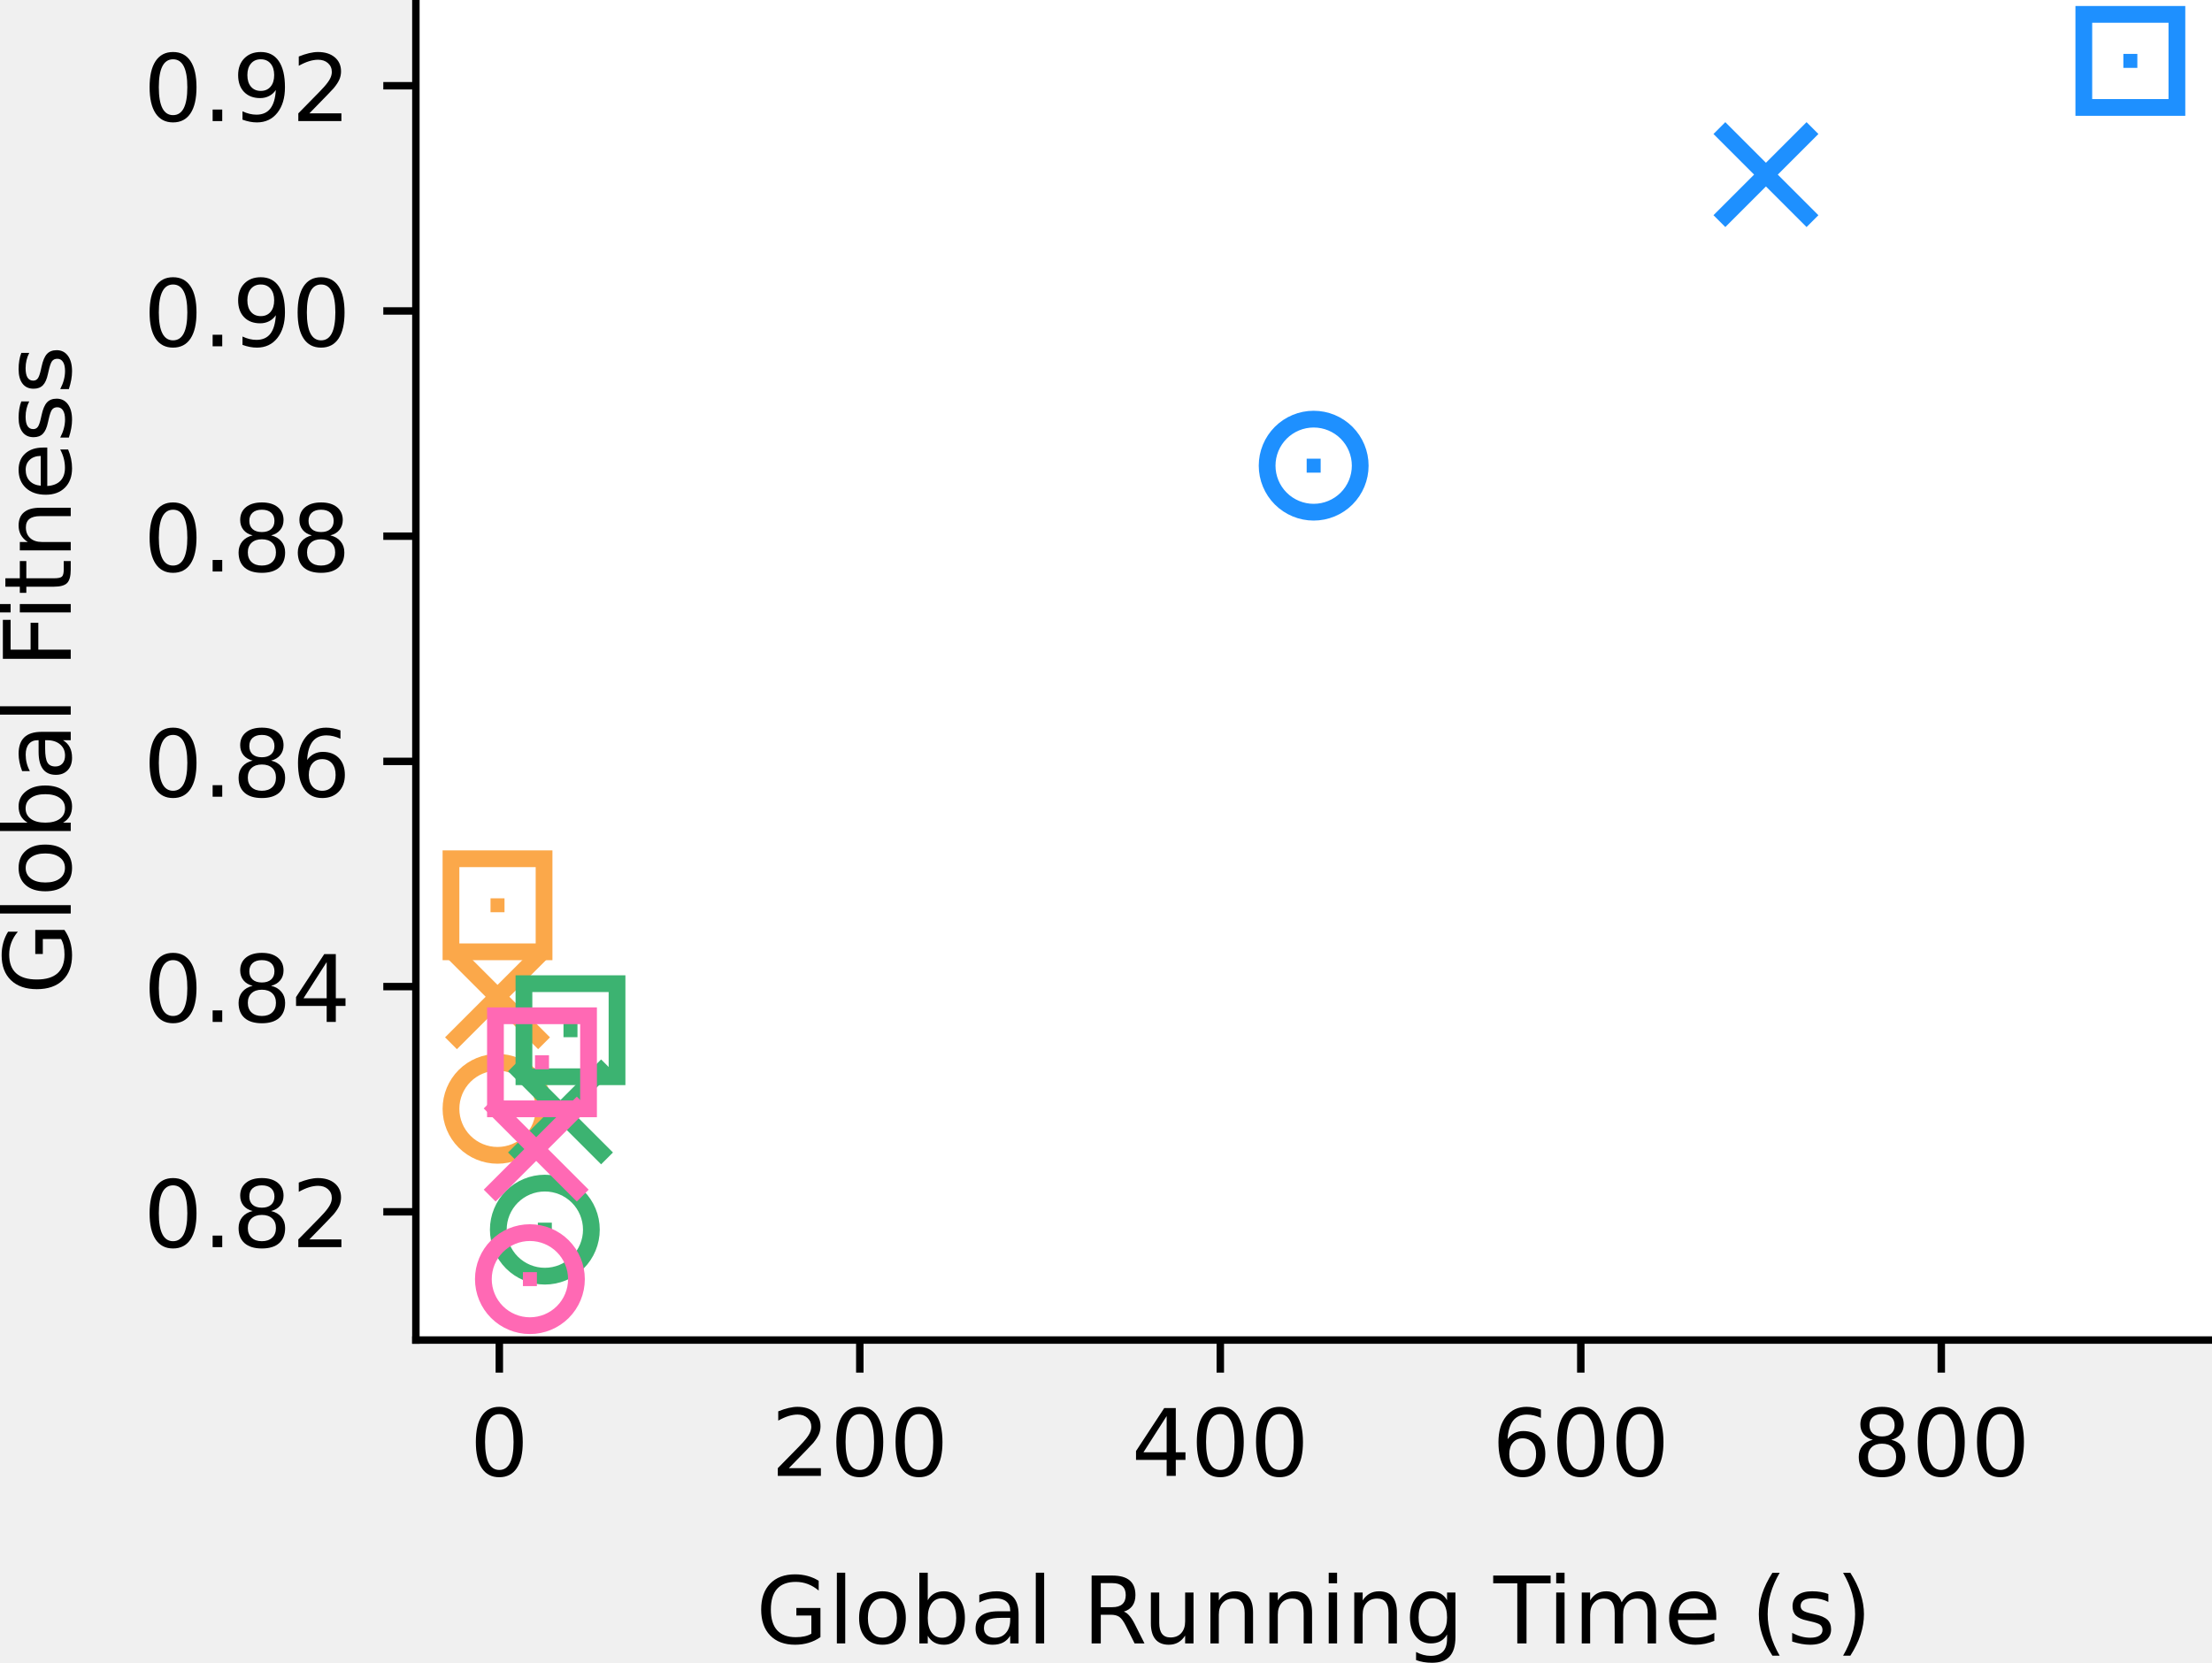
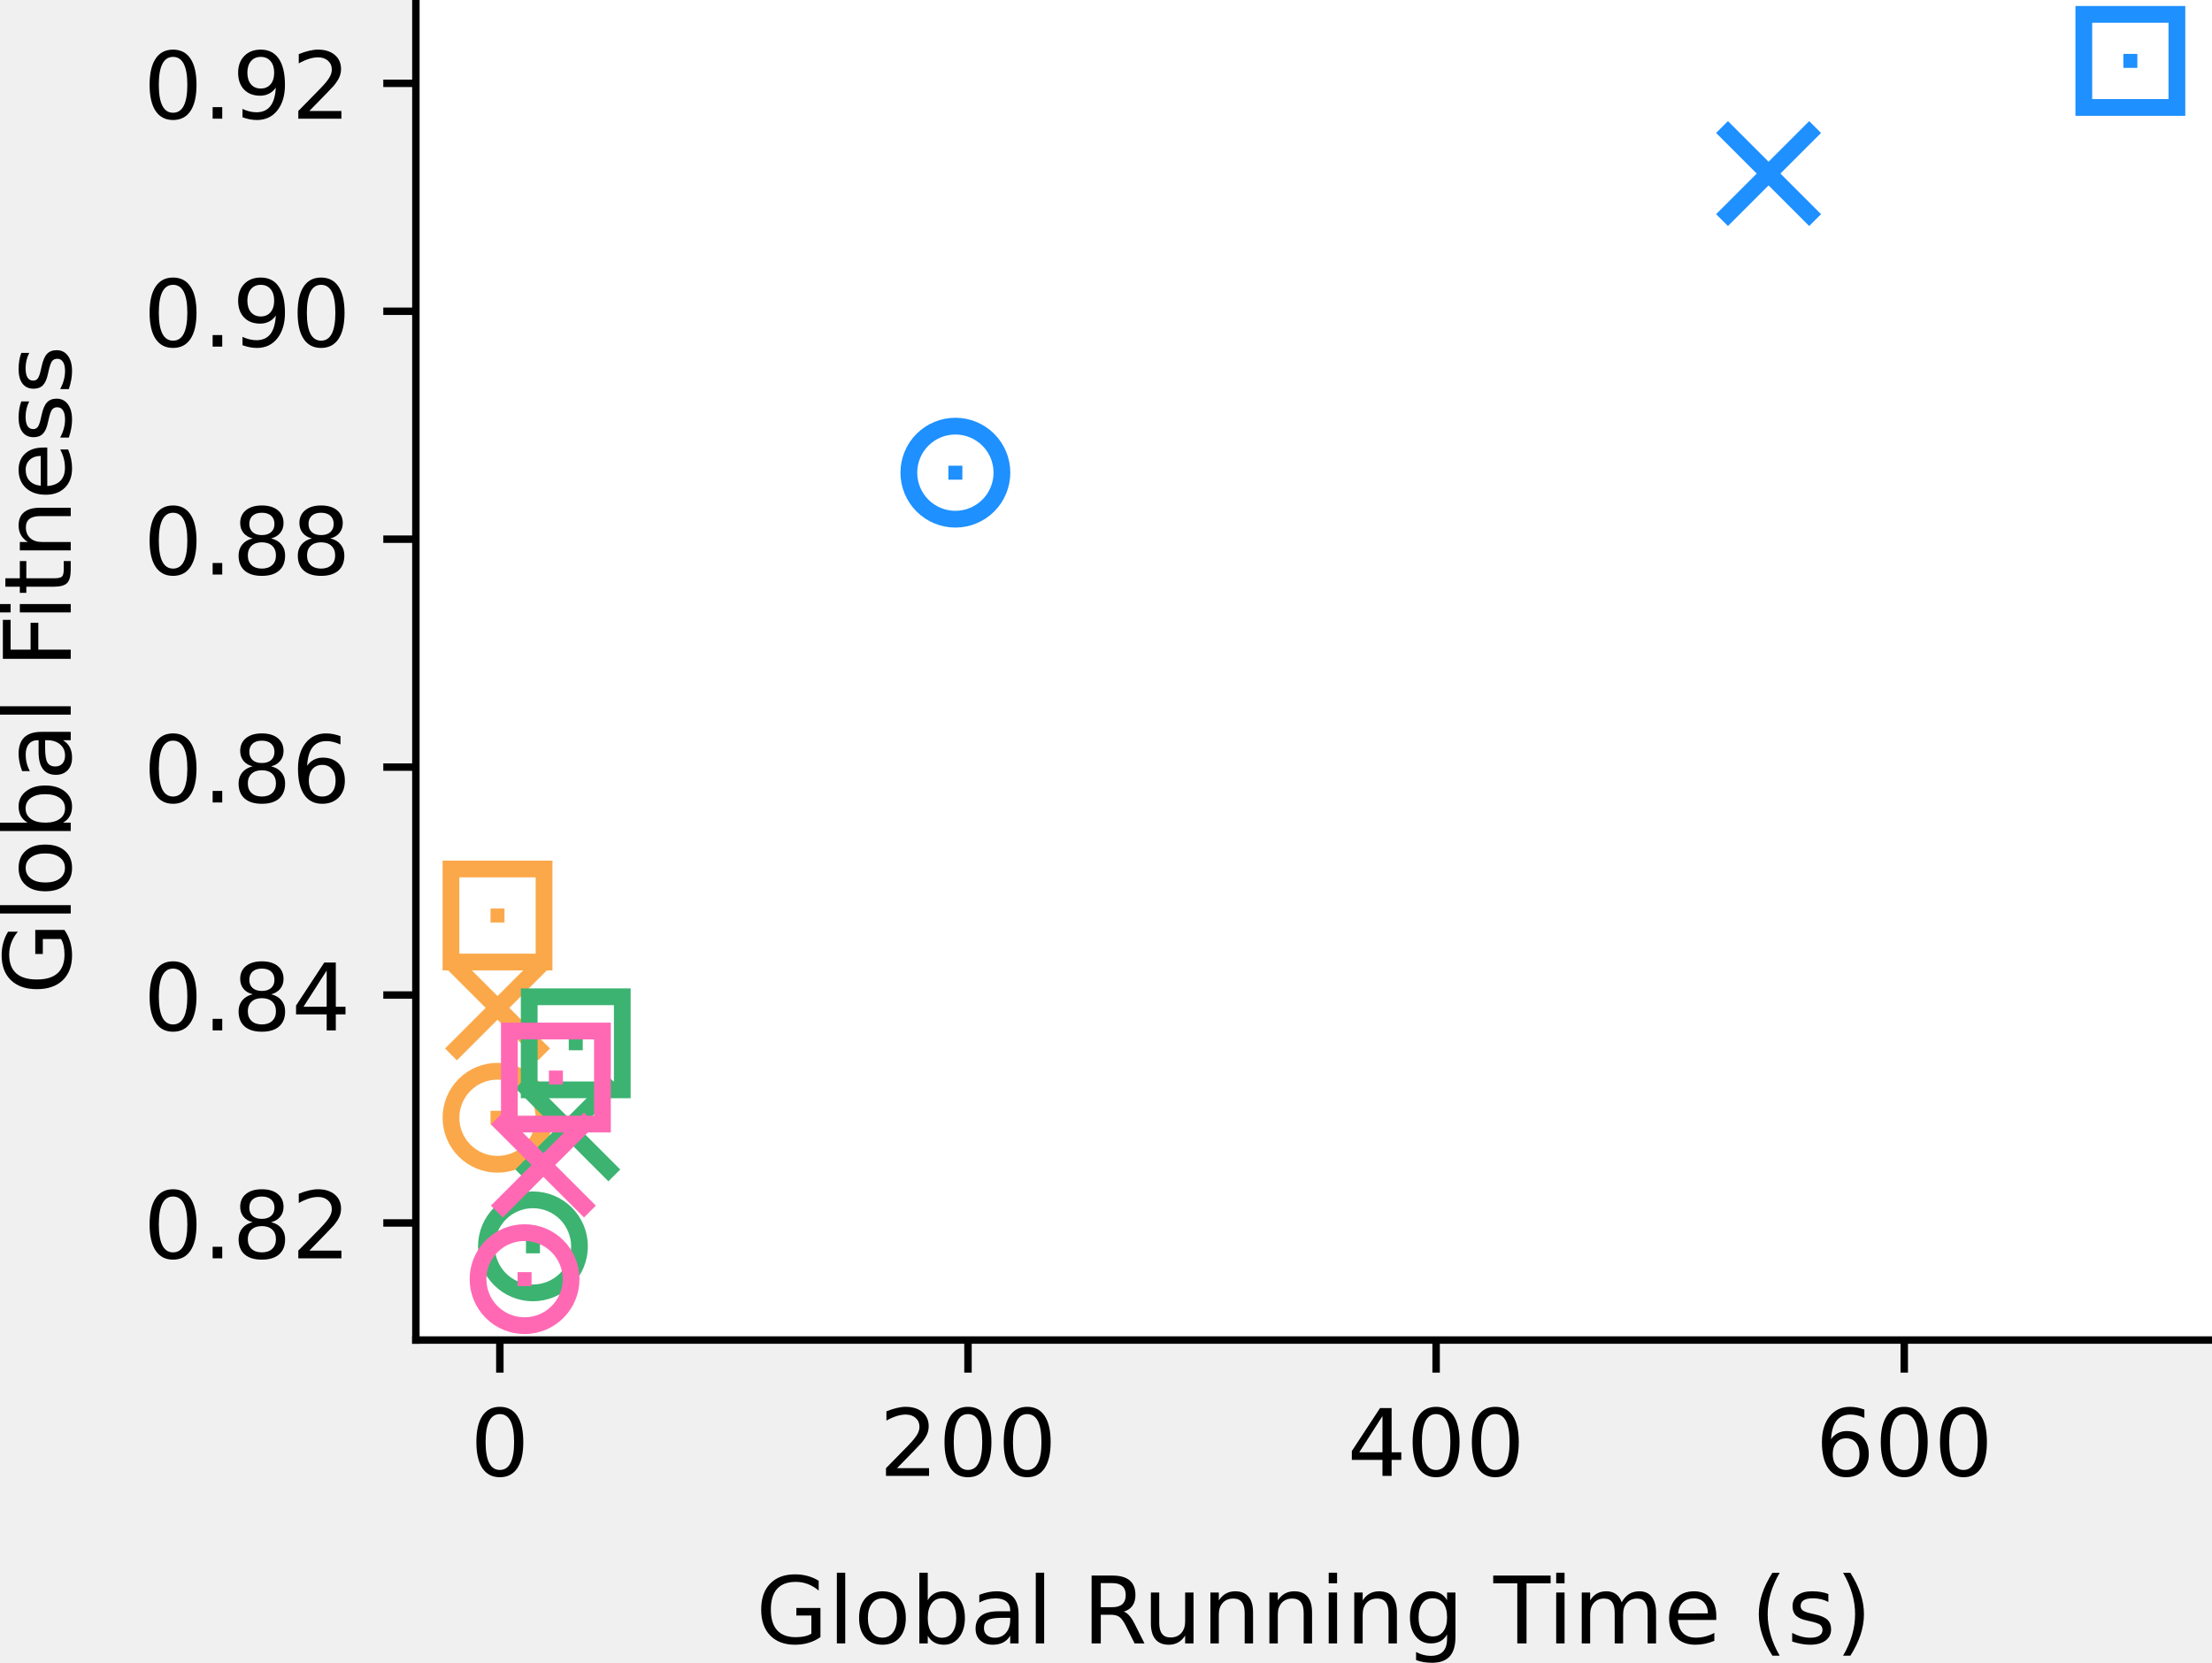
<svg xmlns="http://www.w3.org/2000/svg" xmlns:xlink="http://www.w3.org/1999/xlink" height="178.678pt" version="1.1" viewBox="0 0 237.638 178.678" width="237.638pt">
  <defs>
    <style type="text/css">*{stroke-linecap:butt;stroke-linejoin:round;}</style>
  </defs>
  <g id="figure_1">
    <g id="patch_1">
      <path d="M 0 178.678  L 237.638 178.678  L 237.638 0  L 0 0  z " style="fill:none;" />
    </g>
    <g id="axes_1">
      <g id="patch_2">
        <path d="M 44.678 144  L 237.638 144  L 237.638 0  L 44.678 0  z " style="fill:#ffffff;" />
      </g>
      <g id="matplotlib.axis_1">
        <g id="xtick_1">
          <g id="line2d_1">
            <defs>
-               <path d="M 0 0  L 0 3.5  " id="m71074ec1bc" style="stroke:#000000;stroke-width:0.8;" />
+               <path d="M 0 0  L 0 3.5  " id="m8fca034acc" style="stroke:#000000;stroke-width:0.8;" />
            </defs>
            <g>
-               <use style="stroke:#000000;stroke-width:0.8;" x="53.643" xlink:href="#m71074ec1bc" y="144" />
+               <use style="stroke:#000000;stroke-width:0.8;" x="53.7" xlink:href="#m8fca034acc" y="144" />
            </g>
          </g>
          <g id="text_1">
-             <g transform="translate(50.46142 158.5984)scale(0.1 -0.1)">
+             <g transform="translate(50.51924 158.5984)scale(0.1 -0.1)">
              <defs>
                <path d="M 31.781 66.406  Q 24.172 66.406 20.328 58.906  Q 16.5 51.422 16.5 36.375  Q 16.5 21.391 20.328 13.891  Q 24.172 6.391 31.781 6.391  Q 39.453 6.391 43.281 13.891  Q 47.125 21.391 47.125 36.375  Q 47.125 51.422 43.281 58.906  Q 39.453 66.406 31.781 66.406  z M 31.781 74.219  Q 44.047 74.219 50.516 64.516  Q 56.984 54.828 56.984 36.375  Q 56.984 17.969 50.516 8.266  Q 44.047 -1.422 31.781 -1.422  Q 19.531 -1.422 13.062 8.266  Q 6.594 17.969 6.594 36.375  Q 6.594 54.828 13.062 64.516  Q 19.531 74.219 31.781 74.219  z " id="DejaVuSans-48" />
              </defs>
              <use xlink:href="#DejaVuSans-48" />
            </g>
          </g>
        </g>
        <g id="xtick_2">
          <g id="line2d_2">
            <g>
-               <use style="stroke:#000000;stroke-width:0.8;" x="92.371" xlink:href="#m71074ec1bc" y="144" />
+               <use style="stroke:#000000;stroke-width:0.8;" x="103.992" xlink:href="#m8fca034acc" y="144" />
            </g>
          </g>
          <g id="text_2">
-             <g transform="translate(82.82696 158.5984)scale(0.1 -0.1)">
+             <g transform="translate(94.44874 158.5984)scale(0.1 -0.1)">
              <defs>
                <path d="M 19.188 8.297  L 53.609 8.297  L 53.609 0  L 7.328 0  L 7.328 8.297  Q 12.938 14.109 22.625 23.891  Q 32.328 33.688 34.812 36.531  Q 39.547 41.844 41.422 45.531  Q 43.312 49.219 43.312 52.781  Q 43.312 58.594 39.234 62.25  Q 35.156 65.922 28.609 65.922  Q 23.969 65.922 18.812 64.312  Q 13.672 62.703 7.812 59.422  L 7.812 69.391  Q 13.766 71.781 18.938 73  Q 24.125 74.219 28.422 74.219  Q 39.75 74.219 46.484 68.547  Q 53.219 62.891 53.219 53.422  Q 53.219 48.922 51.531 44.891  Q 49.859 40.875 45.406 35.406  Q 44.188 33.984 37.641 27.219  Q 31.109 20.453 19.188 8.297  z " id="DejaVuSans-50" />
              </defs>
              <use xlink:href="#DejaVuSans-50" />
              <use x="63.623" xlink:href="#DejaVuSans-48" />
              <use x="127.246" xlink:href="#DejaVuSans-48" />
            </g>
          </g>
        </g>
        <g id="xtick_3">
          <g id="line2d_3">
            <g>
-               <use style="stroke:#000000;stroke-width:0.8;" x="131.099" xlink:href="#m71074ec1bc" y="144" />
+               <use style="stroke:#000000;stroke-width:0.8;" x="154.284" xlink:href="#m8fca034acc" y="144" />
            </g>
          </g>
          <g id="text_3">
-             <g transform="translate(121.555 158.5984)scale(0.1 -0.1)">
+             <g transform="translate(144.7407 158.5984)scale(0.1 -0.1)">
              <defs>
                <path d="M 37.797 64.312  L 12.891 25.391  L 37.797 25.391  z M 35.203 72.906  L 47.609 72.906  L 47.609 25.391  L 58.016 25.391  L 58.016 17.188  L 47.609 17.188  L 47.609 0  L 37.797 0  L 37.797 17.188  L 4.891 17.188  L 4.891 26.703  z " id="DejaVuSans-52" />
              </defs>
              <use xlink:href="#DejaVuSans-52" />
              <use x="63.623" xlink:href="#DejaVuSans-48" />
              <use x="127.246" xlink:href="#DejaVuSans-48" />
            </g>
          </g>
        </g>
        <g id="xtick_4">
          <g id="line2d_4">
            <g>
-               <use style="stroke:#000000;stroke-width:0.8;" x="169.827" xlink:href="#m71074ec1bc" y="144" />
+               <use style="stroke:#000000;stroke-width:0.8;" x="204.576" xlink:href="#m8fca034acc" y="144" />
            </g>
          </g>
          <g id="text_4">
-             <g transform="translate(160.283 158.5984)scale(0.1 -0.1)">
+             <g transform="translate(195.0327 158.5984)scale(0.1 -0.1)">
              <defs>
                <path d="M 33.016 40.375  Q 26.375 40.375 22.484 35.828  Q 18.609 31.297 18.609 23.391  Q 18.609 15.531 22.484 10.953  Q 26.375 6.391 33.016 6.391  Q 39.656 6.391 43.531 10.953  Q 47.406 15.531 47.406 23.391  Q 47.406 31.297 43.531 35.828  Q 39.656 40.375 33.016 40.375  z M 52.594 71.297  L 52.594 62.312  Q 48.875 64.062 45.094 64.984  Q 41.312 65.922 37.594 65.922  Q 27.828 65.922 22.672 59.328  Q 17.531 52.734 16.797 39.406  Q 19.672 43.656 24.016 45.922  Q 28.375 48.188 33.594 48.188  Q 44.578 48.188 50.953 41.516  Q 57.328 34.859 57.328 23.391  Q 57.328 12.156 50.688 5.359  Q 44.047 -1.422 33.016 -1.422  Q 20.359 -1.422 13.672 8.266  Q 6.984 17.969 6.984 36.375  Q 6.984 53.656 15.188 63.938  Q 23.391 74.219 37.203 74.219  Q 40.922 74.219 44.703 73.484  Q 48.484 72.75 52.594 71.297  z " id="DejaVuSans-54" />
              </defs>
              <use xlink:href="#DejaVuSans-54" />
              <use x="63.623" xlink:href="#DejaVuSans-48" />
              <use x="127.246" xlink:href="#DejaVuSans-48" />
            </g>
          </g>
        </g>
-         <g id="xtick_5">
-           <g id="line2d_5">
-             <g>
-               <use style="stroke:#000000;stroke-width:0.8;" x="208.555" xlink:href="#m71074ec1bc" y="144" />
-             </g>
-           </g>
-           <g id="text_5">
-             <g transform="translate(199.0111 158.5984)scale(0.1 -0.1)">
-               <defs>
-                 <path d="M 31.781 34.625  Q 24.75 34.625 20.719 30.859  Q 16.703 27.094 16.703 20.516  Q 16.703 13.922 20.719 10.156  Q 24.75 6.391 31.781 6.391  Q 38.812 6.391 42.859 10.172  Q 46.922 13.969 46.922 20.516  Q 46.922 27.094 42.891 30.859  Q 38.875 34.625 31.781 34.625  z M 21.922 38.812  Q 15.578 40.375 12.031 44.719  Q 8.5 49.078 8.5 55.328  Q 8.5 64.062 14.719 69.141  Q 20.953 74.219 31.781 74.219  Q 42.672 74.219 48.875 69.141  Q 55.078 64.062 55.078 55.328  Q 55.078 49.078 51.531 44.719  Q 48 40.375 41.703 38.812  Q 48.828 37.156 52.797 32.312  Q 56.781 27.484 56.781 20.516  Q 56.781 9.906 50.312 4.234  Q 43.844 -1.422 31.781 -1.422  Q 19.734 -1.422 13.25 4.234  Q 6.781 9.906 6.781 20.516  Q 6.781 27.484 10.781 32.312  Q 14.797 37.156 21.922 38.812  z M 18.312 54.391  Q 18.312 48.734 21.844 45.562  Q 25.391 42.391 31.781 42.391  Q 38.141 42.391 41.719 45.562  Q 45.312 48.734 45.312 54.391  Q 45.312 60.062 41.719 63.234  Q 38.141 66.406 31.781 66.406  Q 25.391 66.406 21.844 63.234  Q 18.312 60.062 18.312 54.391  z " id="DejaVuSans-56" />
-               </defs>
-               <use xlink:href="#DejaVuSans-56" />
-               <use x="63.623" xlink:href="#DejaVuSans-48" />
-               <use x="127.246" xlink:href="#DejaVuSans-48" />
-             </g>
-           </g>
-         </g>
      </g>
      <g id="matplotlib.axis_2">
        <g id="ytick_1">
-           <g id="line2d_6">
+           <g id="line2d_5">
            <defs>
-               <path d="M 0 0  L -3.5 0  " id="m3cec1e7bb7" style="stroke:#000000;stroke-width:0.8;" />
+               <path d="M 0 0  L -3.5 0  " id="m605a426f3d" style="stroke:#000000;stroke-width:0.8;" />
            </defs>
            <g>
-               <use style="stroke:#000000;stroke-width:0.8;" x="44.678" xlink:href="#m3cec1e7bb7" y="130.217" />
-             </g>
-           </g>
-           <g id="text_6">
-             <g transform="translate(15.4125 134.0163)scale(0.1 -0.1)">
+               <use style="stroke:#000000;stroke-width:0.8;" x="44.678" xlink:href="#m605a426f3d" y="131.418" />
+             </g>
+           </g>
+           <g id="text_5">
+             <g transform="translate(15.4125 135.2172)scale(0.1 -0.1)">
              <defs>
                <path d="M 10.688 12.406  L 21 12.406  L 21 0  L 10.688 0  z " id="DejaVuSans-46" />
+                 <path d="M 31.781 34.625  Q 24.75 34.625 20.719 30.859  Q 16.703 27.094 16.703 20.516  Q 16.703 13.922 20.719 10.156  Q 24.75 6.391 31.781 6.391  Q 38.812 6.391 42.859 10.172  Q 46.922 13.969 46.922 20.516  Q 46.922 27.094 42.891 30.859  Q 38.875 34.625 31.781 34.625  z M 21.922 38.812  Q 15.578 40.375 12.031 44.719  Q 8.5 49.078 8.5 55.328  Q 8.5 64.062 14.719 69.141  Q 20.953 74.219 31.781 74.219  Q 42.672 74.219 48.875 69.141  Q 55.078 64.062 55.078 55.328  Q 55.078 49.078 51.531 44.719  Q 48 40.375 41.703 38.812  Q 48.828 37.156 52.797 32.312  Q 56.781 27.484 56.781 20.516  Q 56.781 9.906 50.312 4.234  Q 43.844 -1.422 31.781 -1.422  Q 19.734 -1.422 13.25 4.234  Q 6.781 9.906 6.781 20.516  Q 6.781 27.484 10.781 32.312  Q 14.797 37.156 21.922 38.812  z M 18.312 54.391  Q 18.312 48.734 21.844 45.562  Q 25.391 42.391 31.781 42.391  Q 38.141 42.391 41.719 45.562  Q 45.312 48.734 45.312 54.391  Q 45.312 60.062 41.719 63.234  Q 38.141 66.406 31.781 66.406  Q 25.391 66.406 21.844 63.234  Q 18.312 60.062 18.312 54.391  z " id="DejaVuSans-56" />
              </defs>
              <use xlink:href="#DejaVuSans-48" />
              <use x="63.623" xlink:href="#DejaVuSans-46" />
              <use x="95.41" xlink:href="#DejaVuSans-56" />
              <use x="159.033" xlink:href="#DejaVuSans-50" />
            </g>
          </g>
        </g>
        <g id="ytick_2">
-           <g id="line2d_7">
-             <g>
-               <use style="stroke:#000000;stroke-width:0.8;" x="44.678" xlink:href="#m3cec1e7bb7" y="106.016" />
-             </g>
-           </g>
-           <g id="text_7">
-             <g transform="translate(15.4125 109.8153)scale(0.1 -0.1)">
+           <g id="line2d_6">
+             <g>
+               <use style="stroke:#000000;stroke-width:0.8;" x="44.678" xlink:href="#m605a426f3d" y="106.925" />
+             </g>
+           </g>
+           <g id="text_6">
+             <g transform="translate(15.4125 110.7246)scale(0.1 -0.1)">
              <use xlink:href="#DejaVuSans-48" />
              <use x="63.623" xlink:href="#DejaVuSans-46" />
              <use x="95.41" xlink:href="#DejaVuSans-56" />
              <use x="159.033" xlink:href="#DejaVuSans-52" />
            </g>
          </g>
        </g>
        <g id="ytick_3">
-           <g id="line2d_8">
-             <g>
-               <use style="stroke:#000000;stroke-width:0.8;" x="44.678" xlink:href="#m3cec1e7bb7" y="81.815" />
-             </g>
-           </g>
-           <g id="text_8">
-             <g transform="translate(15.4125 85.61434)scale(0.1 -0.1)">
+           <g id="line2d_7">
+             <g>
+               <use style="stroke:#000000;stroke-width:0.8;" x="44.678" xlink:href="#m605a426f3d" y="82.433" />
+             </g>
+           </g>
+           <g id="text_7">
+             <g transform="translate(15.4125 86.23202)scale(0.1 -0.1)">
              <use xlink:href="#DejaVuSans-48" />
              <use x="63.623" xlink:href="#DejaVuSans-46" />
              <use x="95.41" xlink:href="#DejaVuSans-56" />
              <use x="159.033" xlink:href="#DejaVuSans-54" />
            </g>
          </g>
        </g>
        <g id="ytick_4">
-           <g id="line2d_9">
-             <g>
-               <use style="stroke:#000000;stroke-width:0.8;" x="44.678" xlink:href="#m3cec1e7bb7" y="57.614" />
-             </g>
-           </g>
-           <g id="text_9">
-             <g transform="translate(15.4125 61.41339)scale(0.1 -0.1)">
+           <g id="line2d_8">
+             <g>
+               <use style="stroke:#000000;stroke-width:0.8;" x="44.678" xlink:href="#m605a426f3d" y="57.94" />
+             </g>
+           </g>
+           <g id="text_8">
+             <g transform="translate(15.4125 61.73944)scale(0.1 -0.1)">
              <use xlink:href="#DejaVuSans-48" />
              <use x="63.623" xlink:href="#DejaVuSans-46" />
              <use x="95.41" xlink:href="#DejaVuSans-56" />
              <use x="159.033" xlink:href="#DejaVuSans-56" />
            </g>
          </g>
        </g>
        <g id="ytick_5">
-           <g id="line2d_10">
-             <g>
-               <use style="stroke:#000000;stroke-width:0.8;" x="44.678" xlink:href="#m3cec1e7bb7" y="33.413" />
-             </g>
-           </g>
-           <g id="text_10">
-             <g transform="translate(15.4125 37.21243)scale(0.1 -0.1)">
+           <g id="line2d_9">
+             <g>
+               <use style="stroke:#000000;stroke-width:0.8;" x="44.678" xlink:href="#m605a426f3d" y="33.448" />
+             </g>
+           </g>
+           <g id="text_9">
+             <g transform="translate(15.4125 37.24687)scale(0.1 -0.1)">
              <defs>
                <path d="M 10.984 1.516  L 10.984 10.5  Q 14.703 8.734 18.5 7.812  Q 22.312 6.891 25.984 6.891  Q 35.75 6.891 40.891 13.453  Q 46.047 20.016 46.781 33.406  Q 43.953 29.203 39.594 26.953  Q 35.25 24.703 29.984 24.703  Q 19.047 24.703 12.672 31.312  Q 6.297 37.938 6.297 49.422  Q 6.297 60.641 12.938 67.422  Q 19.578 74.219 30.609 74.219  Q 43.266 74.219 49.922 64.516  Q 56.594 54.828 56.594 36.375  Q 56.594 19.141 48.406 8.859  Q 40.234 -1.422 26.422 -1.422  Q 22.703 -1.422 18.891 -0.688  Q 15.094 0.047 10.984 1.516  z M 30.609 32.422  Q 37.25 32.422 41.125 36.953  Q 45.016 41.5 45.016 49.422  Q 45.016 57.281 41.125 61.844  Q 37.25 66.406 30.609 66.406  Q 23.969 66.406 20.094 61.844  Q 16.219 57.281 16.219 49.422  Q 16.219 41.5 20.094 36.953  Q 23.969 32.422 30.609 32.422  z " id="DejaVuSans-57" />
              </defs>
              <use xlink:href="#DejaVuSans-48" />
              <use x="63.623" xlink:href="#DejaVuSans-46" />
              <use x="95.41" xlink:href="#DejaVuSans-57" />
              <use x="159.033" xlink:href="#DejaVuSans-48" />
            </g>
          </g>
        </g>
        <g id="ytick_6">
-           <g id="line2d_11">
-             <g>
-               <use style="stroke:#000000;stroke-width:0.8;" x="44.678" xlink:href="#m3cec1e7bb7" y="9.212" />
-             </g>
-           </g>
-           <g id="text_11">
-             <g transform="translate(15.4125 13.01148)scale(0.1 -0.1)">
+           <g id="line2d_10">
+             <g>
+               <use style="stroke:#000000;stroke-width:0.8;" x="44.678" xlink:href="#m605a426f3d" y="8.955" />
+             </g>
+           </g>
+           <g id="text_10">
+             <g transform="translate(15.4125 12.75429)scale(0.1 -0.1)">
              <use xlink:href="#DejaVuSans-48" />
              <use x="63.623" xlink:href="#DejaVuSans-46" />
              <use x="95.41" xlink:href="#DejaVuSans-57" />
              <use x="159.033" xlink:href="#DejaVuSans-50" />
            </g>
          </g>
        </g>
      </g>
+       <g id="line2d_11">
+         <path clip-path="url(#p86587fa76d)" d="M 102.638 50.792  " style="fill:none;stroke:#1e90ff;stroke-linecap:square;stroke-width:1.5;" />
+         <defs>
+           <path d="M 0 5  C 1.326 5 2.598 4.473 3.536 3.536  C 4.473 2.598 5 1.326 5 0  C 5 -1.326 4.473 -2.598 3.536 -3.536  C 2.598 -4.473 1.326 -5 0 -5  C -1.326 -5 -2.598 -4.473 -3.536 -3.536  C -4.473 -2.598 -5 -1.326 -5 0  C -5 1.326 -4.473 2.598 -3.536 3.536  C -2.598 4.473 -1.326 5 0 5  z " id="m22d314c9e2" style="stroke:#1e90ff;stroke-width:1.8;" />
+         </defs>
+         <g clip-path="url(#p86587fa76d)">
+           <use style="fill-opacity:0;stroke:#1e90ff;stroke-width:1.8;" x="102.638" xlink:href="#m22d314c9e2" y="50.792" />
+         </g>
+       </g>
      <g id="line2d_12">
-         <path clip-path="url(#p2996c7ff33)" d="M 141.129 50.04  " style="fill:none;stroke:#1e90ff;stroke-linecap:square;stroke-width:1.5;" />
-         <defs>
-           <path d="M 0 5  C 1.326 5 2.598 4.473 3.536 3.536  C 4.473 2.598 5 1.326 5 0  C 5 -1.326 4.473 -2.598 3.536 -3.536  C 2.598 -4.473 1.326 -5 0 -5  C -1.326 -5 -2.598 -4.473 -3.536 -3.536  C -4.473 -2.598 -5 -1.326 -5 0  C -5 1.326 -4.473 2.598 -3.536 3.536  C -2.598 4.473 -1.326 5 0 5  z " id="m0b6c6ccb3f" style="stroke:#1e90ff;stroke-width:1.8;" />
-         </defs>
-         <g clip-path="url(#p2996c7ff33)">
-           <use style="fill-opacity:0;stroke:#1e90ff;stroke-width:1.8;" x="141.129" xlink:href="#m0b6c6ccb3f" y="50.04" />
+         <path clip-path="url(#p86587fa76d)" d="M 57.256 133.932  " style="fill:none;stroke:#3cb371;stroke-linecap:square;stroke-width:1.5;" />
+         <defs>
+           <path d="M 0 5  C 1.326 5 2.598 4.473 3.536 3.536  C 4.473 2.598 5 1.326 5 0  C 5 -1.326 4.473 -2.598 3.536 -3.536  C 2.598 -4.473 1.326 -5 0 -5  C -1.326 -5 -2.598 -4.473 -3.536 -3.536  C -4.473 -2.598 -5 -1.326 -5 0  C -5 1.326 -4.473 2.598 -3.536 3.536  C -2.598 4.473 -1.326 5 0 5  z " id="m1bd3444f83" style="stroke:#3cb371;stroke-width:1.8;" />
+         </defs>
+         <g clip-path="url(#p86587fa76d)">
+           <use style="fill-opacity:0;stroke:#3cb371;stroke-width:1.8;" x="57.256" xlink:href="#m1bd3444f83" y="133.932" />
        </g>
      </g>
      <g id="line2d_13">
-         <path clip-path="url(#p2996c7ff33)" d="M 58.533 132.136  " style="fill:none;stroke:#3cb371;stroke-linecap:square;stroke-width:1.5;" />
-         <defs>
-           <path d="M 0 5  C 1.326 5 2.598 4.473 3.536 3.536  C 4.473 2.598 5 1.326 5 0  C 5 -1.326 4.473 -2.598 3.536 -3.536  C 2.598 -4.473 1.326 -5 0 -5  C -1.326 -5 -2.598 -4.473 -3.536 -3.536  C -4.473 -2.598 -5 -1.326 -5 0  C -5 1.326 -4.473 2.598 -3.536 3.536  C -2.598 4.473 -1.326 5 0 5  z " id="m5d37270921" style="stroke:#3cb371;stroke-width:1.8;" />
-         </defs>
-         <g clip-path="url(#p2996c7ff33)">
-           <use style="fill-opacity:0;stroke:#3cb371;stroke-width:1.8;" x="58.533" xlink:href="#m5d37270921" y="132.136" />
+         <path clip-path="url(#p86587fa76d)" d="M 56.355 137.455  " style="fill:none;stroke:#ff69b4;stroke-linecap:square;stroke-width:1.5;" />
+         <defs>
+           <path d="M 0 5  C 1.326 5 2.598 4.473 3.536 3.536  C 4.473 2.598 5 1.326 5 0  C 5 -1.326 4.473 -2.598 3.536 -3.536  C 2.598 -4.473 1.326 -5 0 -5  C -1.326 -5 -2.598 -4.473 -3.536 -3.536  C -4.473 -2.598 -5 -1.326 -5 0  C -5 1.326 -4.473 2.598 -3.536 3.536  C -2.598 4.473 -1.326 5 0 5  z " id="mefa382157c" style="stroke:#ff69b4;stroke-width:1.8;" />
+         </defs>
+         <g clip-path="url(#p86587fa76d)">
+           <use style="fill-opacity:0;stroke:#ff69b4;stroke-width:1.8;" x="56.355" xlink:href="#mefa382157c" y="137.455" />
        </g>
      </g>
      <g id="line2d_14">
-         <path clip-path="url(#p2996c7ff33)" d="M 56.929 137.455  " style="fill:none;stroke:#ff69b4;stroke-linecap:square;stroke-width:1.5;" />
-         <defs>
-           <path d="M 0 5  C 1.326 5 2.598 4.473 3.536 3.536  C 4.473 2.598 5 1.326 5 0  C 5 -1.326 4.473 -2.598 3.536 -3.536  C 2.598 -4.473 1.326 -5 0 -5  C -1.326 -5 -2.598 -4.473 -3.536 -3.536  C -4.473 -2.598 -5 -1.326 -5 0  C -5 1.326 -4.473 2.598 -3.536 3.536  C -2.598 4.473 -1.326 5 0 5  z " id="ma311e725c9" style="stroke:#ff69b4;stroke-width:1.8;" />
-         </defs>
-         <g clip-path="url(#p2996c7ff33)">
-           <use style="fill-opacity:0;stroke:#ff69b4;stroke-width:1.8;" x="56.929" xlink:href="#ma311e725c9" y="137.455" />
+         <path clip-path="url(#p86587fa76d)" d="M 53.449 120.113  " style="fill:none;stroke:#fba84a;stroke-linecap:square;stroke-width:1.5;" />
+         <defs>
+           <path d="M 0 5  C 1.326 5 2.598 4.473 3.536 3.536  C 4.473 2.598 5 1.326 5 0  C 5 -1.326 4.473 -2.598 3.536 -3.536  C 2.598 -4.473 1.326 -5 0 -5  C -1.326 -5 -2.598 -4.473 -3.536 -3.536  C -4.473 -2.598 -5 -1.326 -5 0  C -5 1.326 -4.473 2.598 -3.536 3.536  C -2.598 4.473 -1.326 5 0 5  z " id="mb8bc377726" style="stroke:#fba84a;stroke-width:1.8;" />
+         </defs>
+         <g clip-path="url(#p86587fa76d)">
+           <use style="fill-opacity:0;stroke:#fba84a;stroke-width:1.8;" x="53.449" xlink:href="#mb8bc377726" y="120.113" />
        </g>
      </g>
      <g id="line2d_15">
-         <path clip-path="url(#p2996c7ff33)" d="M 53.449 119.151  " style="fill:none;stroke:#fba84a;stroke-linecap:square;stroke-width:1.5;" />
-         <defs>
-           <path d="M 0 5  C 1.326 5 2.598 4.473 3.536 3.536  C 4.473 2.598 5 1.326 5 0  C 5 -1.326 4.473 -2.598 3.536 -3.536  C 2.598 -4.473 1.326 -5 0 -5  C -1.326 -5 -2.598 -4.473 -3.536 -3.536  C -4.473 -2.598 -5 -1.326 -5 0  C -5 1.326 -4.473 2.598 -3.536 3.536  C -2.598 4.473 -1.326 5 0 5  z " id="m1c8b6518aa" style="stroke:#fba84a;stroke-width:1.8;" />
-         </defs>
-         <g clip-path="url(#p2996c7ff33)">
-           <use style="fill-opacity:0;stroke:#fba84a;stroke-width:1.8;" x="53.449" xlink:href="#m1c8b6518aa" y="119.151" />
+         <path clip-path="url(#p86587fa76d)" d="M 190 18.652  " style="fill:none;stroke:#1e90ff;stroke-linecap:square;stroke-width:1.5;" />
+         <defs>
+           <path d="M -5 5  L 5 -5  M -5 -5  L 5 5  " id="m01cea46b62" style="stroke:#1e90ff;stroke-width:1.8;" />
+         </defs>
+         <g clip-path="url(#p86587fa76d)">
+           <use style="fill-opacity:0;stroke:#1e90ff;stroke-width:1.8;" x="190" xlink:href="#m01cea46b62" y="18.652" />
        </g>
      </g>
      <g id="line2d_16">
-         <path clip-path="url(#p2996c7ff33)" d="M 189.717 18.763  " style="fill:none;stroke:#1e90ff;stroke-linecap:square;stroke-width:1.5;" />
-         <defs>
-           <path d="M -5 5  L 5 -5  M -5 -5  L 5 5  " id="mf5ab87931d" style="stroke:#1e90ff;stroke-width:1.8;" />
-         </defs>
-         <g clip-path="url(#p2996c7ff33)">
-           <use style="fill-opacity:0;stroke:#1e90ff;stroke-width:1.8;" x="189.717" xlink:href="#mf5ab87931d" y="18.763" />
+         <path clip-path="url(#p86587fa76d)" d="M 60.997 121.307  " style="fill:none;stroke:#3cb371;stroke-linecap:square;stroke-width:1.5;" />
+         <defs>
+           <path d="M -5 5  L 5 -5  M -5 -5  L 5 5  " id="me8b2d2f11b" style="stroke:#3cb371;stroke-width:1.8;" />
+         </defs>
+         <g clip-path="url(#p86587fa76d)">
+           <use style="fill-opacity:0;stroke:#3cb371;stroke-width:1.8;" x="60.997" xlink:href="#me8b2d2f11b" y="121.307" />
        </g>
      </g>
      <g id="line2d_17">
-         <path clip-path="url(#p2996c7ff33)" d="M 60.215 119.481  " style="fill:none;stroke:#3cb371;stroke-linecap:square;stroke-width:1.5;" />
-         <defs>
-           <path d="M -5 5  L 5 -5  M -5 -5  L 5 5  " id="m46ab933a90" style="stroke:#3cb371;stroke-width:1.8;" />
-         </defs>
-         <g clip-path="url(#p2996c7ff33)">
-           <use style="fill-opacity:0;stroke:#3cb371;stroke-width:1.8;" x="60.215" xlink:href="#m46ab933a90" y="119.481" />
+         <path clip-path="url(#p86587fa76d)" d="M 58.377 125.192  " style="fill:none;stroke:#ff69b4;stroke-linecap:square;stroke-width:1.5;" />
+         <defs>
+           <path d="M -5 5  L 5 -5  M -5 -5  L 5 5  " id="m1b2de70f41" style="stroke:#ff69b4;stroke-width:1.8;" />
+         </defs>
+         <g clip-path="url(#p86587fa76d)">
+           <use style="fill-opacity:0;stroke:#ff69b4;stroke-width:1.8;" x="58.377" xlink:href="#m1b2de70f41" y="125.192" />
        </g>
      </g>
      <g id="line2d_18">
-         <path clip-path="url(#p2996c7ff33)" d="M 57.604 123.477  " style="fill:none;stroke:#ff69b4;stroke-linecap:square;stroke-width:1.5;" />
-         <defs>
-           <path d="M -5 5  L 5 -5  M -5 -5  L 5 5  " id="mf30d9c15a0" style="stroke:#ff69b4;stroke-width:1.8;" />
-         </defs>
-         <g clip-path="url(#p2996c7ff33)">
-           <use style="fill-opacity:0;stroke:#ff69b4;stroke-width:1.8;" x="57.604" xlink:href="#mf30d9c15a0" y="123.477" />
+         <path clip-path="url(#p86587fa76d)" d="M 53.449 108.304  " style="fill:none;stroke:#fba84a;stroke-linecap:square;stroke-width:1.5;" />
+         <defs>
+           <path d="M -5 5  L 5 -5  M -5 -5  L 5 5  " id="ma77c4631c7" style="stroke:#fba84a;stroke-width:1.8;" />
+         </defs>
+         <g clip-path="url(#p86587fa76d)">
+           <use style="fill-opacity:0;stroke:#fba84a;stroke-width:1.8;" x="53.449" xlink:href="#ma77c4631c7" y="108.304" />
        </g>
      </g>
      <g id="line2d_19">
-         <path clip-path="url(#p2996c7ff33)" d="M 53.449 107.109  " style="fill:none;stroke:#fba84a;stroke-linecap:square;stroke-width:1.5;" />
-         <defs>
-           <path d="M -5 5  L 5 -5  M -5 -5  L 5 5  " id="m00cfd23259" style="stroke:#fba84a;stroke-width:1.8;" />
-         </defs>
-         <g clip-path="url(#p2996c7ff33)">
-           <use style="fill-opacity:0;stroke:#fba84a;stroke-width:1.8;" x="53.449" xlink:href="#m00cfd23259" y="107.109" />
+         <path clip-path="url(#p86587fa76d)" d="M 228.867 6.545  " style="fill:none;stroke:#1e90ff;stroke-linecap:square;stroke-width:1.5;" />
+         <defs>
+           <path d="M -5 5  L 5 5  L 5 -5  L -5 -5  z " id="m6b766b1882" style="stroke:#1e90ff;stroke-linejoin:miter;stroke-width:1.8;" />
+         </defs>
+         <g clip-path="url(#p86587fa76d)">
+           <use style="fill-opacity:0;stroke:#1e90ff;stroke-linejoin:miter;stroke-width:1.8;" x="228.867" xlink:href="#m6b766b1882" y="6.545" />
        </g>
      </g>
      <g id="line2d_20">
-         <path clip-path="url(#p2996c7ff33)" d="M 228.867 6.545  " style="fill:none;stroke:#1e90ff;stroke-linecap:square;stroke-width:1.5;" />
-         <defs>
-           <path d="M -5 5  L 5 5  L 5 -5  L -5 -5  z " id="m5959d6aefb" style="stroke:#1e90ff;stroke-linejoin:miter;stroke-width:1.8;" />
-         </defs>
-         <g clip-path="url(#p2996c7ff33)">
-           <use style="fill-opacity:0;stroke:#1e90ff;stroke-linejoin:miter;stroke-width:1.8;" x="228.867" xlink:href="#m5959d6aefb" y="6.545" />
+         <path clip-path="url(#p86587fa76d)" d="M 61.853 112.112  " style="fill:none;stroke:#3cb371;stroke-linecap:square;stroke-width:1.5;" />
+         <defs>
+           <path d="M -5 5  L 5 5  L 5 -5  L -5 -5  z " id="m1b861ae8a7" style="stroke:#3cb371;stroke-linejoin:miter;stroke-width:1.8;" />
+         </defs>
+         <g clip-path="url(#p86587fa76d)">
+           <use style="fill-opacity:0;stroke:#3cb371;stroke-linejoin:miter;stroke-width:1.8;" x="61.853" xlink:href="#m1b861ae8a7" y="112.112" />
        </g>
      </g>
      <g id="line2d_21">
-         <path clip-path="url(#p2996c7ff33)" d="M 61.288 110.705  " style="fill:none;stroke:#3cb371;stroke-linecap:square;stroke-width:1.5;" />
-         <defs>
-           <path d="M -5 5  L 5 5  L 5 -5  L -5 -5  z " id="m4041df638b" style="stroke:#3cb371;stroke-linejoin:miter;stroke-width:1.8;" />
-         </defs>
-         <g clip-path="url(#p2996c7ff33)">
-           <use style="fill-opacity:0;stroke:#3cb371;stroke-linejoin:miter;stroke-width:1.8;" x="61.288" xlink:href="#m4041df638b" y="110.705" />
+         <path clip-path="url(#p86587fa76d)" d="M 59.722 115.792  " style="fill:none;stroke:#ff69b4;stroke-linecap:square;stroke-width:1.5;" />
+         <defs>
+           <path d="M -5 5  L 5 5  L 5 -5  L -5 -5  z " id="m9b09623dd5" style="stroke:#ff69b4;stroke-linejoin:miter;stroke-width:1.8;" />
+         </defs>
+         <g clip-path="url(#p86587fa76d)">
+           <use style="fill-opacity:0;stroke:#ff69b4;stroke-linejoin:miter;stroke-width:1.8;" x="59.722" xlink:href="#m9b09623dd5" y="115.792" />
        </g>
      </g>
      <g id="line2d_22">
-         <path clip-path="url(#p2996c7ff33)" d="M 58.227 114.153  " style="fill:none;stroke:#ff69b4;stroke-linecap:square;stroke-width:1.5;" />
-         <defs>
-           <path d="M -5 5  L 5 5  L 5 -5  L -5 -5  z " id="m61d0349659" style="stroke:#ff69b4;stroke-linejoin:miter;stroke-width:1.8;" />
-         </defs>
-         <g clip-path="url(#p2996c7ff33)">
-           <use style="fill-opacity:0;stroke:#ff69b4;stroke-linejoin:miter;stroke-width:1.8;" x="58.227" xlink:href="#m61d0349659" y="114.153" />
-         </g>
-       </g>
-       <g id="line2d_23">
-         <path clip-path="url(#p2996c7ff33)" d="M 53.449 97.28  " style="fill:none;stroke:#fba84a;stroke-linecap:square;stroke-width:1.5;" />
-         <defs>
-           <path d="M -5 5  L 5 5  L 5 -5  L -5 -5  z " id="m709bc59e02" style="stroke:#fba84a;stroke-linejoin:miter;stroke-width:1.8;" />
-         </defs>
-         <g clip-path="url(#p2996c7ff33)">
-           <use style="fill-opacity:0;stroke:#fba84a;stroke-linejoin:miter;stroke-width:1.8;" x="53.449" xlink:href="#m709bc59e02" y="97.28" />
+         <path clip-path="url(#p86587fa76d)" d="M 53.449 98.379  " style="fill:none;stroke:#fba84a;stroke-linecap:square;stroke-width:1.5;" />
+         <defs>
+           <path d="M -5 5  L 5 5  L 5 -5  L -5 -5  z " id="m311653b646" style="stroke:#fba84a;stroke-linejoin:miter;stroke-width:1.8;" />
+         </defs>
+         <g clip-path="url(#p86587fa76d)">
+           <use style="fill-opacity:0;stroke:#fba84a;stroke-linejoin:miter;stroke-width:1.8;" x="53.449" xlink:href="#m311653b646" y="98.379" />
        </g>
      </g>
      <g id="patch_3">
        <path d="M 44.678 144  L 44.678 0  " style="fill:none;stroke:#000000;stroke-linecap:square;stroke-linejoin:miter;stroke-width:0.8;" />
      </g>
      <g id="patch_4">
        <path d="M 44.678 144  L 237.638 144  " style="fill:none;stroke:#000000;stroke-linecap:square;stroke-linejoin:miter;stroke-width:0.8;" />
      </g>
    </g>
    <g id="axes_2">
      <g id="patch_5">
        <path d="M 44.678 144  L 237.638 144  L 237.638 0  L 44.678 0  z " style="fill:none;" />
      </g>
      <g id="matplotlib.axis_3">
-         <g id="text_12">
+         <g id="text_11">
          <g transform="translate(81.21359 176.5984)scale(0.1 -0.1)">
            <defs>
              <path d="M 59.516 10.406  L 59.516 29.984  L 43.406 29.984  L 43.406 38.094  L 69.281 38.094  L 69.281 6.781  Q 63.578 2.734 56.688 0.656  Q 49.812 -1.422 42 -1.422  Q 24.906 -1.422 15.25 8.562  Q 5.609 18.562 5.609 36.375  Q 5.609 54.25 15.25 64.234  Q 24.906 74.219 42 74.219  Q 49.125 74.219 55.547 72.453  Q 61.969 70.703 67.391 67.281  L 67.391 56.781  Q 61.922 61.422 55.766 63.766  Q 49.609 66.109 42.828 66.109  Q 29.438 66.109 22.719 58.641  Q 16.016 51.172 16.016 36.375  Q 16.016 21.625 22.719 14.156  Q 29.438 6.688 42.828 6.688  Q 48.047 6.688 52.141 7.594  Q 56.25 8.5 59.516 10.406  z " id="DejaVuSans-71" />
              <path d="M 9.422 75.984  L 18.406 75.984  L 18.406 0  L 9.422 0  z " id="DejaVuSans-108" />
              <path d="M 30.609 48.391  Q 23.391 48.391 19.188 42.75  Q 14.984 37.109 14.984 27.297  Q 14.984 17.484 19.156 11.844  Q 23.344 6.203 30.609 6.203  Q 37.797 6.203 41.984 11.859  Q 46.188 17.531 46.188 27.297  Q 46.188 37.016 41.984 42.703  Q 37.797 48.391 30.609 48.391  z M 30.609 56  Q 42.328 56 49.016 48.375  Q 55.719 40.766 55.719 27.297  Q 55.719 13.875 49.016 6.219  Q 42.328 -1.422 30.609 -1.422  Q 18.844 -1.422 12.172 6.219  Q 5.516 13.875 5.516 27.297  Q 5.516 40.766 12.172 48.375  Q 18.844 56 30.609 56  z " id="DejaVuSans-111" />
              <path d="M 48.688 27.297  Q 48.688 37.203 44.609 42.844  Q 40.531 48.484 33.406 48.484  Q 26.266 48.484 22.188 42.844  Q 18.109 37.203 18.109 27.297  Q 18.109 17.391 22.188 11.75  Q 26.266 6.109 33.406 6.109  Q 40.531 6.109 44.609 11.75  Q 48.688 17.391 48.688 27.297  z M 18.109 46.391  Q 20.953 51.266 25.266 53.625  Q 29.594 56 35.594 56  Q 45.562 56 51.781 48.094  Q 58.016 40.188 58.016 27.297  Q 58.016 14.406 51.781 6.484  Q 45.562 -1.422 35.594 -1.422  Q 29.594 -1.422 25.266 0.953  Q 20.953 3.328 18.109 8.203  L 18.109 0  L 9.078 0  L 9.078 75.984  L 18.109 75.984  z " id="DejaVuSans-98" />
              <path d="M 34.281 27.484  Q 23.391 27.484 19.188 25  Q 14.984 22.516 14.984 16.5  Q 14.984 11.719 18.141 8.906  Q 21.297 6.109 26.703 6.109  Q 34.188 6.109 38.703 11.406  Q 43.219 16.703 43.219 25.484  L 43.219 27.484  z M 52.203 31.203  L 52.203 0  L 43.219 0  L 43.219 8.297  Q 40.141 3.328 35.547 0.953  Q 30.953 -1.422 24.312 -1.422  Q 15.922 -1.422 10.953 3.297  Q 6 8.016 6 15.922  Q 6 25.141 12.172 29.828  Q 18.359 34.516 30.609 34.516  L 43.219 34.516  L 43.219 35.406  Q 43.219 41.609 39.141 45  Q 35.062 48.391 27.688 48.391  Q 23 48.391 18.547 47.266  Q 14.109 46.141 10.016 43.891  L 10.016 52.203  Q 14.938 54.109 19.578 55.047  Q 24.219 56 28.609 56  Q 40.484 56 46.344 49.844  Q 52.203 43.703 52.203 31.203  z " id="DejaVuSans-97" />
              <path id="DejaVuSans-32" />
              <path d="M 44.391 34.188  Q 47.562 33.109 50.562 29.594  Q 53.562 26.078 56.594 19.922  L 66.609 0  L 56 0  L 46.688 18.703  Q 43.062 26.031 39.672 28.422  Q 36.281 30.812 30.422 30.812  L 19.672 30.812  L 19.672 0  L 9.812 0  L 9.812 72.906  L 32.078 72.906  Q 44.578 72.906 50.734 67.672  Q 56.891 62.453 56.891 51.906  Q 56.891 45.016 53.688 40.469  Q 50.484 35.938 44.391 34.188  z M 19.672 64.797  L 19.672 38.922  L 32.078 38.922  Q 39.203 38.922 42.844 42.219  Q 46.484 45.516 46.484 51.906  Q 46.484 58.297 42.844 61.547  Q 39.203 64.797 32.078 64.797  z " id="DejaVuSans-82" />
              <path d="M 8.5 21.578  L 8.5 54.688  L 17.484 54.688  L 17.484 21.922  Q 17.484 14.156 20.5 10.266  Q 23.531 6.391 29.594 6.391  Q 36.859 6.391 41.078 11.031  Q 45.312 15.672 45.312 23.688  L 45.312 54.688  L 54.297 54.688  L 54.297 0  L 45.312 0  L 45.312 8.406  Q 42.047 3.422 37.719 1  Q 33.406 -1.422 27.688 -1.422  Q 18.266 -1.422 13.375 4.438  Q 8.5 10.297 8.5 21.578  z M 31.109 56  z " id="DejaVuSans-117" />
              <path d="M 54.891 33.016  L 54.891 0  L 45.906 0  L 45.906 32.719  Q 45.906 40.484 42.875 44.328  Q 39.844 48.188 33.797 48.188  Q 26.516 48.188 22.312 43.547  Q 18.109 38.922 18.109 30.906  L 18.109 0  L 9.078 0  L 9.078 54.688  L 18.109 54.688  L 18.109 46.188  Q 21.344 51.125 25.703 53.562  Q 30.078 56 35.797 56  Q 45.219 56 50.047 50.172  Q 54.891 44.344 54.891 33.016  z " id="DejaVuSans-110" />
              <path d="M 9.422 54.688  L 18.406 54.688  L 18.406 0  L 9.422 0  z M 9.422 75.984  L 18.406 75.984  L 18.406 64.594  L 9.422 64.594  z " id="DejaVuSans-105" />
              <path d="M 45.406 27.984  Q 45.406 37.75 41.375 43.109  Q 37.359 48.484 30.078 48.484  Q 22.859 48.484 18.828 43.109  Q 14.797 37.75 14.797 27.984  Q 14.797 18.266 18.828 12.891  Q 22.859 7.516 30.078 7.516  Q 37.359 7.516 41.375 12.891  Q 45.406 18.266 45.406 27.984  z M 54.391 6.781  Q 54.391 -7.172 48.188 -13.984  Q 42 -20.797 29.203 -20.797  Q 24.469 -20.797 20.266 -20.094  Q 16.062 -19.391 12.109 -17.922  L 12.109 -9.188  Q 16.062 -11.328 19.922 -12.344  Q 23.781 -13.375 27.781 -13.375  Q 36.625 -13.375 41.016 -8.766  Q 45.406 -4.156 45.406 5.172  L 45.406 9.625  Q 42.625 4.781 38.281 2.391  Q 33.938 0 27.875 0  Q 17.828 0 11.672 7.656  Q 5.516 15.328 5.516 27.984  Q 5.516 40.672 11.672 48.328  Q 17.828 56 27.875 56  Q 33.938 56 38.281 53.609  Q 42.625 51.219 45.406 46.391  L 45.406 54.688  L 54.391 54.688  z " id="DejaVuSans-103" />
              <path d="M -0.297 72.906  L 61.375 72.906  L 61.375 64.594  L 35.5 64.594  L 35.5 0  L 25.594 0  L 25.594 64.594  L -0.297 64.594  z " id="DejaVuSans-84" />
              <path d="M 52 44.188  Q 55.375 50.25 60.062 53.125  Q 64.75 56 71.094 56  Q 79.641 56 84.281 50.016  Q 88.922 44.047 88.922 33.016  L 88.922 0  L 79.891 0  L 79.891 32.719  Q 79.891 40.578 77.094 44.375  Q 74.312 48.188 68.609 48.188  Q 61.625 48.188 57.562 43.547  Q 53.516 38.922 53.516 30.906  L 53.516 0  L 44.484 0  L 44.484 32.719  Q 44.484 40.625 41.703 44.406  Q 38.922 48.188 33.109 48.188  Q 26.219 48.188 22.156 43.531  Q 18.109 38.875 18.109 30.906  L 18.109 0  L 9.078 0  L 9.078 54.688  L 18.109 54.688  L 18.109 46.188  Q 21.188 51.219 25.484 53.609  Q 29.781 56 35.688 56  Q 41.656 56 45.828 52.969  Q 50 49.953 52 44.188  z " id="DejaVuSans-109" />
              <path d="M 56.203 29.594  L 56.203 25.203  L 14.891 25.203  Q 15.484 15.922 20.484 11.062  Q 25.484 6.203 34.422 6.203  Q 39.594 6.203 44.453 7.469  Q 49.312 8.734 54.109 11.281  L 54.109 2.781  Q 49.266 0.734 44.188 -0.344  Q 39.109 -1.422 33.891 -1.422  Q 20.797 -1.422 13.156 6.188  Q 5.516 13.812 5.516 26.812  Q 5.516 40.234 12.766 48.109  Q 20.016 56 32.328 56  Q 43.359 56 49.781 48.891  Q 56.203 41.797 56.203 29.594  z M 47.219 32.234  Q 47.125 39.594 43.094 43.984  Q 39.062 48.391 32.422 48.391  Q 24.906 48.391 20.391 44.141  Q 15.875 39.891 15.188 32.172  z " id="DejaVuSans-101" />
              <path d="M 31 75.875  Q 24.469 64.656 21.281 53.656  Q 18.109 42.672 18.109 31.391  Q 18.109 20.125 21.312 9.062  Q 24.516 -2 31 -13.188  L 23.188 -13.188  Q 15.875 -1.703 12.234 9.375  Q 8.594 20.453 8.594 31.391  Q 8.594 42.281 12.203 53.312  Q 15.828 64.359 23.188 75.875  z " id="DejaVuSans-40" />
              <path d="M 44.281 53.078  L 44.281 44.578  Q 40.484 46.531 36.375 47.5  Q 32.281 48.484 27.875 48.484  Q 21.188 48.484 17.844 46.438  Q 14.5 44.391 14.5 40.281  Q 14.5 37.156 16.891 35.375  Q 19.281 33.594 26.516 31.984  L 29.594 31.297  Q 39.156 29.25 43.188 25.516  Q 47.219 21.781 47.219 15.094  Q 47.219 7.469 41.188 3.016  Q 35.156 -1.422 24.609 -1.422  Q 20.219 -1.422 15.453 -0.562  Q 10.688 0.297 5.422 2  L 5.422 11.281  Q 10.406 8.688 15.234 7.391  Q 20.062 6.109 24.812 6.109  Q 31.156 6.109 34.562 8.281  Q 37.984 10.453 37.984 14.406  Q 37.984 18.062 35.516 20.016  Q 33.062 21.969 24.703 23.781  L 21.578 24.516  Q 13.234 26.266 9.516 29.906  Q 5.812 33.547 5.812 39.891  Q 5.812 47.609 11.281 51.797  Q 16.75 56 26.812 56  Q 31.781 56 36.172 55.266  Q 40.578 54.547 44.281 53.078  z " id="DejaVuSans-115" />
              <path d="M 8.016 75.875  L 15.828 75.875  Q 23.141 64.359 26.781 53.312  Q 30.422 42.281 30.422 31.391  Q 30.422 20.453 26.781 9.375  Q 23.141 -1.703 15.828 -13.188  L 8.016 -13.188  Q 14.5 -2 17.703 9.062  Q 20.906 20.125 20.906 31.391  Q 20.906 42.672 17.703 53.656  Q 14.5 64.656 8.016 75.875  z " id="DejaVuSans-41" />
            </defs>
            <use xlink:href="#DejaVuSans-71" />
            <use x="77.49" xlink:href="#DejaVuSans-108" />
            <use x="105.273" xlink:href="#DejaVuSans-111" />
            <use x="166.455" xlink:href="#DejaVuSans-98" />
            <use x="229.932" xlink:href="#DejaVuSans-97" />
            <use x="291.211" xlink:href="#DejaVuSans-108" />
            <use x="318.994" xlink:href="#DejaVuSans-32" />
            <use x="350.781" xlink:href="#DejaVuSans-82" />
            <use x="415.764" xlink:href="#DejaVuSans-117" />
            <use x="479.143" xlink:href="#DejaVuSans-110" />
            <use x="542.521" xlink:href="#DejaVuSans-110" />
            <use x="605.9" xlink:href="#DejaVuSans-105" />
            <use x="633.684" xlink:href="#DejaVuSans-110" />
            <use x="697.062" xlink:href="#DejaVuSans-103" />
            <use x="760.539" xlink:href="#DejaVuSans-32" />
            <use x="792.326" xlink:href="#DejaVuSans-84" />
            <use x="850.285" xlink:href="#DejaVuSans-105" />
            <use x="878.068" xlink:href="#DejaVuSans-109" />
            <use x="975.48" xlink:href="#DejaVuSans-101" />
            <use x="1037.004" xlink:href="#DejaVuSans-32" />
            <use x="1068.791" xlink:href="#DejaVuSans-40" />
            <use x="1107.805" xlink:href="#DejaVuSans-115" />
            <use x="1159.904" xlink:href="#DejaVuSans-41" />
          </g>
        </g>
      </g>
      <g id="matplotlib.axis_4">
-         <g id="text_13">
+         <g id="text_12">
          <g transform="translate(7.598437 106.8563)rotate(-90)scale(0.1 -0.1)">
            <defs>
              <path d="M 9.812 72.906  L 51.703 72.906  L 51.703 64.594  L 19.672 64.594  L 19.672 43.109  L 48.578 43.109  L 48.578 34.812  L 19.672 34.812  L 19.672 0  L 9.812 0  z " id="DejaVuSans-70" />
              <path d="M 18.312 70.219  L 18.312 54.688  L 36.812 54.688  L 36.812 47.703  L 18.312 47.703  L 18.312 18.016  Q 18.312 11.328 20.141 9.422  Q 21.969 7.516 27.594 7.516  L 36.812 7.516  L 36.812 0  L 27.594 0  Q 17.188 0 13.234 3.875  Q 9.281 7.766 9.281 18.016  L 9.281 47.703  L 2.688 47.703  L 2.688 54.688  L 9.281 54.688  L 9.281 70.219  z " id="DejaVuSans-116" />
            </defs>
            <use xlink:href="#DejaVuSans-71" />
            <use x="77.49" xlink:href="#DejaVuSans-108" />
            <use x="105.273" xlink:href="#DejaVuSans-111" />
            <use x="166.455" xlink:href="#DejaVuSans-98" />
            <use x="229.932" xlink:href="#DejaVuSans-97" />
            <use x="291.211" xlink:href="#DejaVuSans-108" />
            <use x="318.994" xlink:href="#DejaVuSans-32" />
            <use x="350.781" xlink:href="#DejaVuSans-70" />
            <use x="401.051" xlink:href="#DejaVuSans-105" />
            <use x="428.834" xlink:href="#DejaVuSans-116" />
            <use x="468.043" xlink:href="#DejaVuSans-110" />
            <use x="531.422" xlink:href="#DejaVuSans-101" />
            <use x="592.945" xlink:href="#DejaVuSans-115" />
            <use x="645.045" xlink:href="#DejaVuSans-115" />
          </g>
        </g>
      </g>
    </g>
  </g>
  <defs>
-     <clipPath id="p2996c7ff33">
+     <clipPath id="p86587fa76d">
      <rect height="144" width="192.96" x="44.678" y="-0" />
    </clipPath>
  </defs>
</svg>
